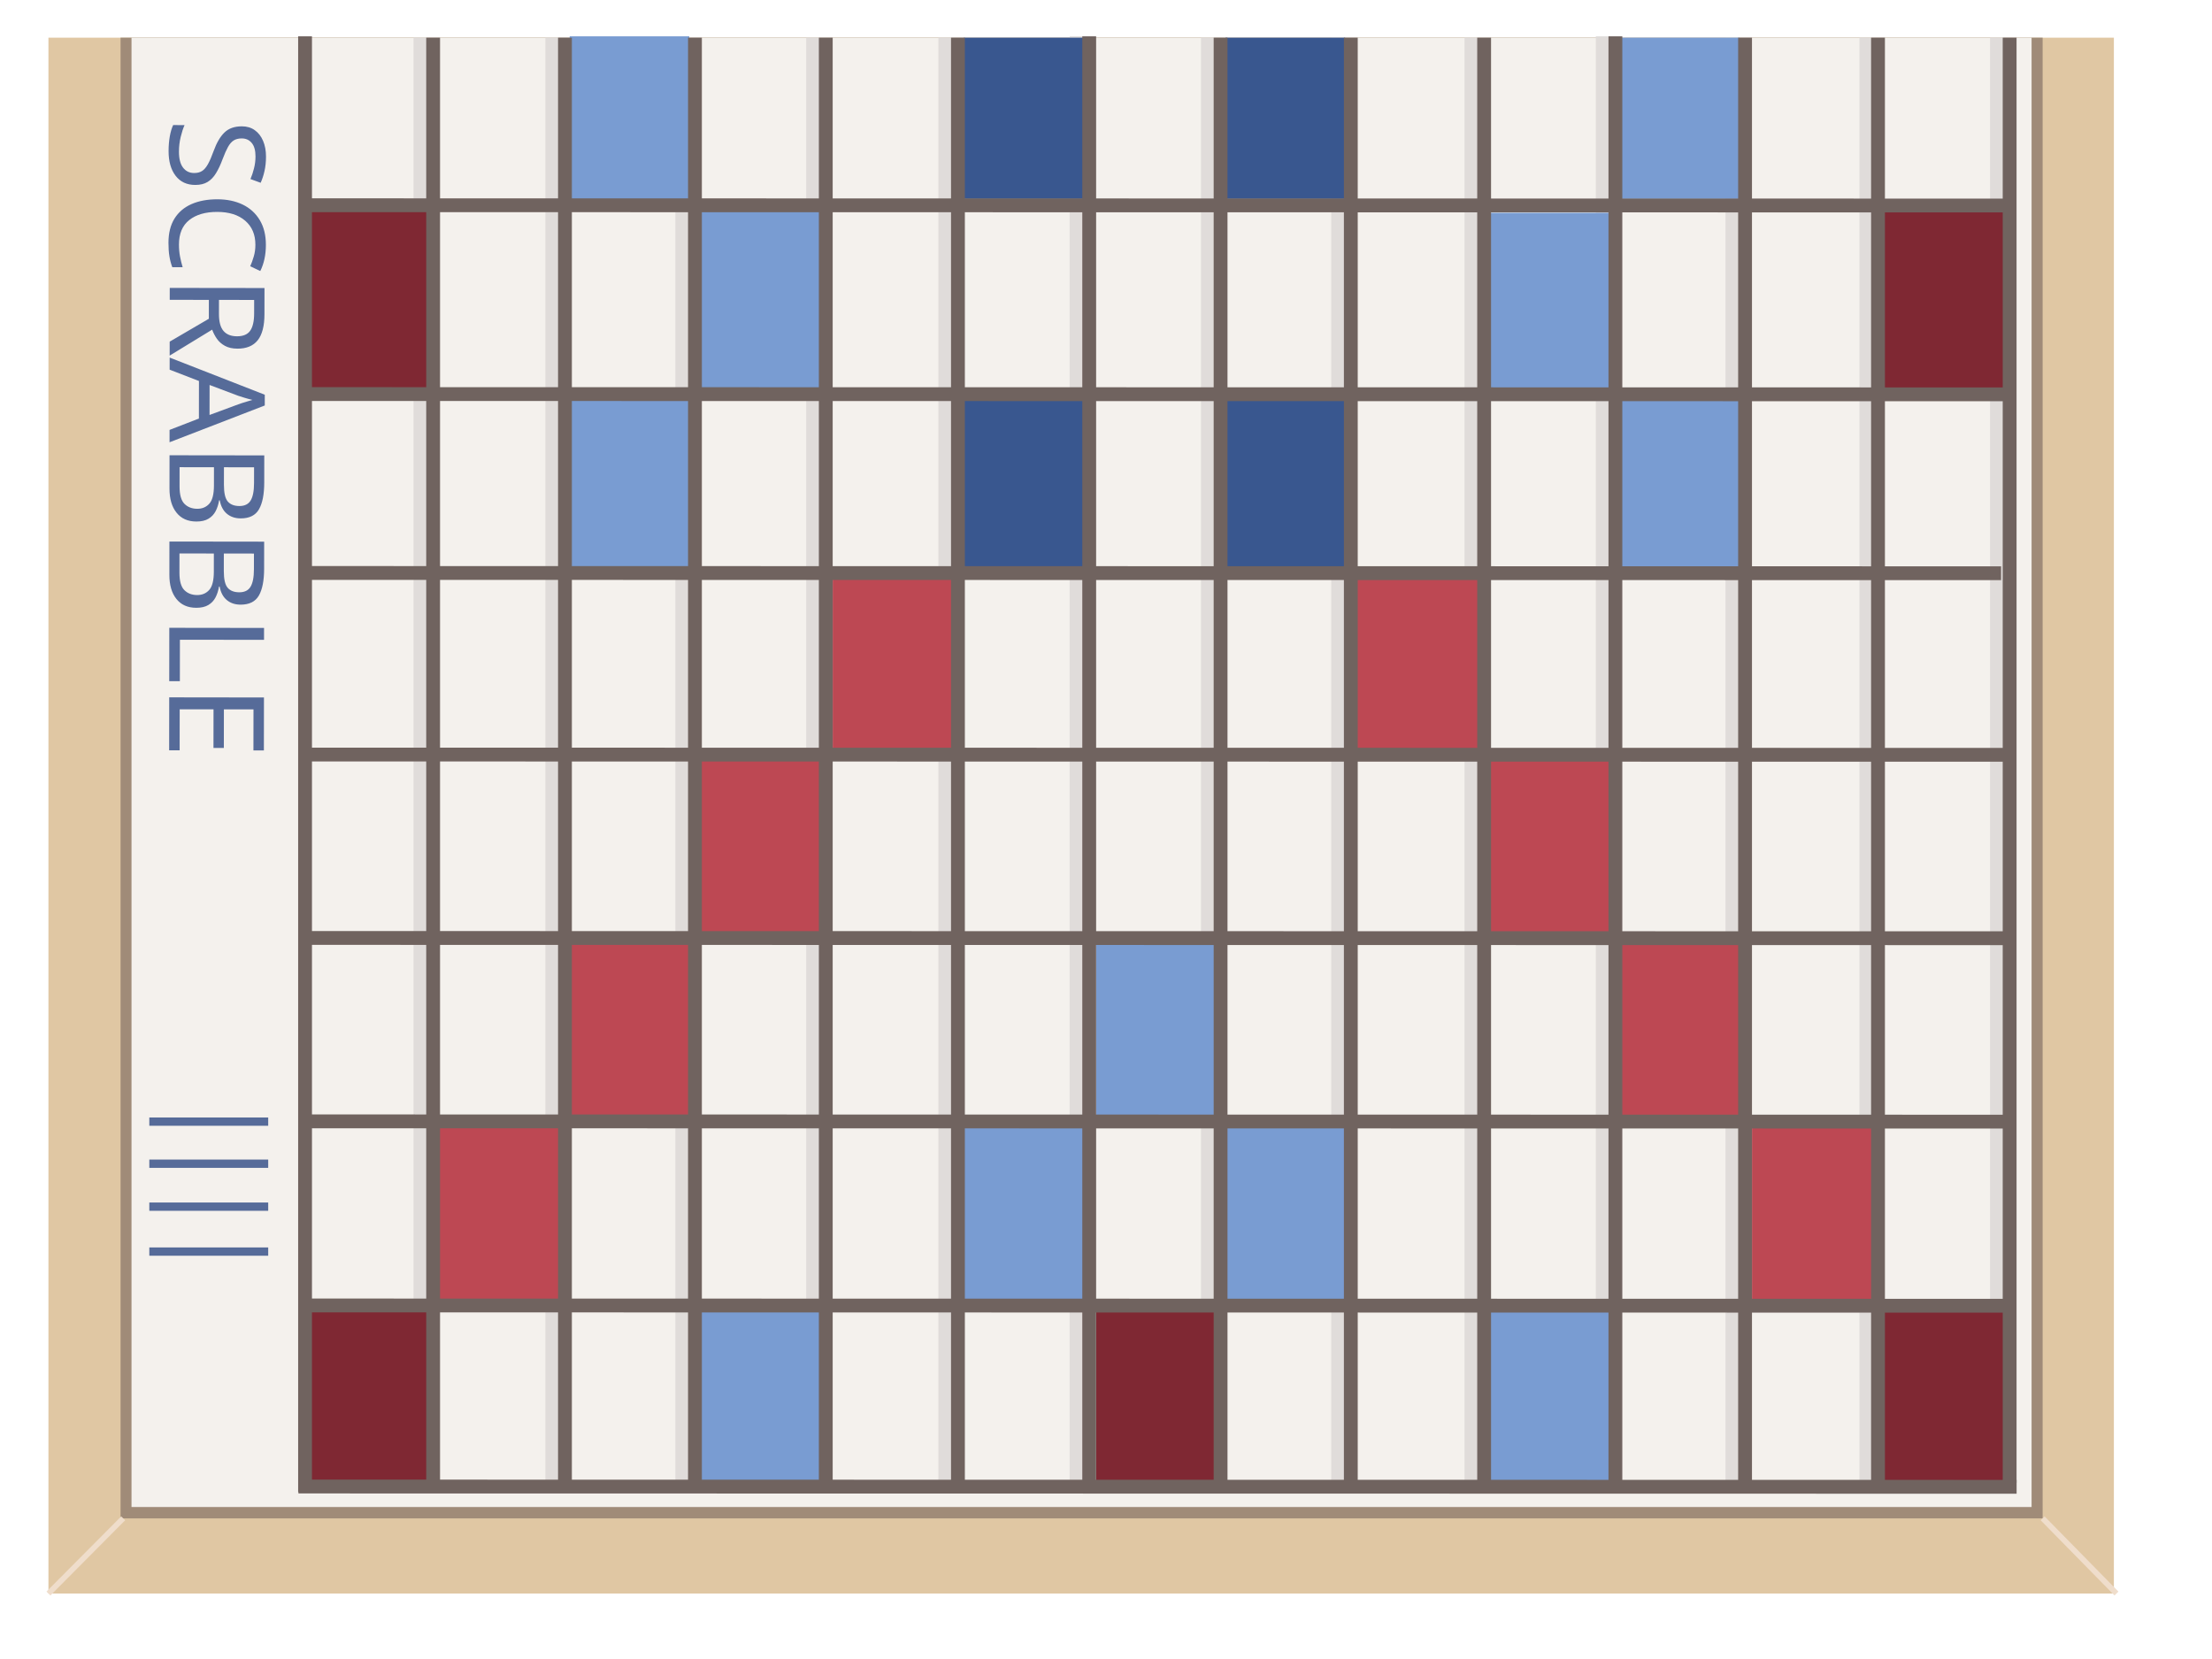
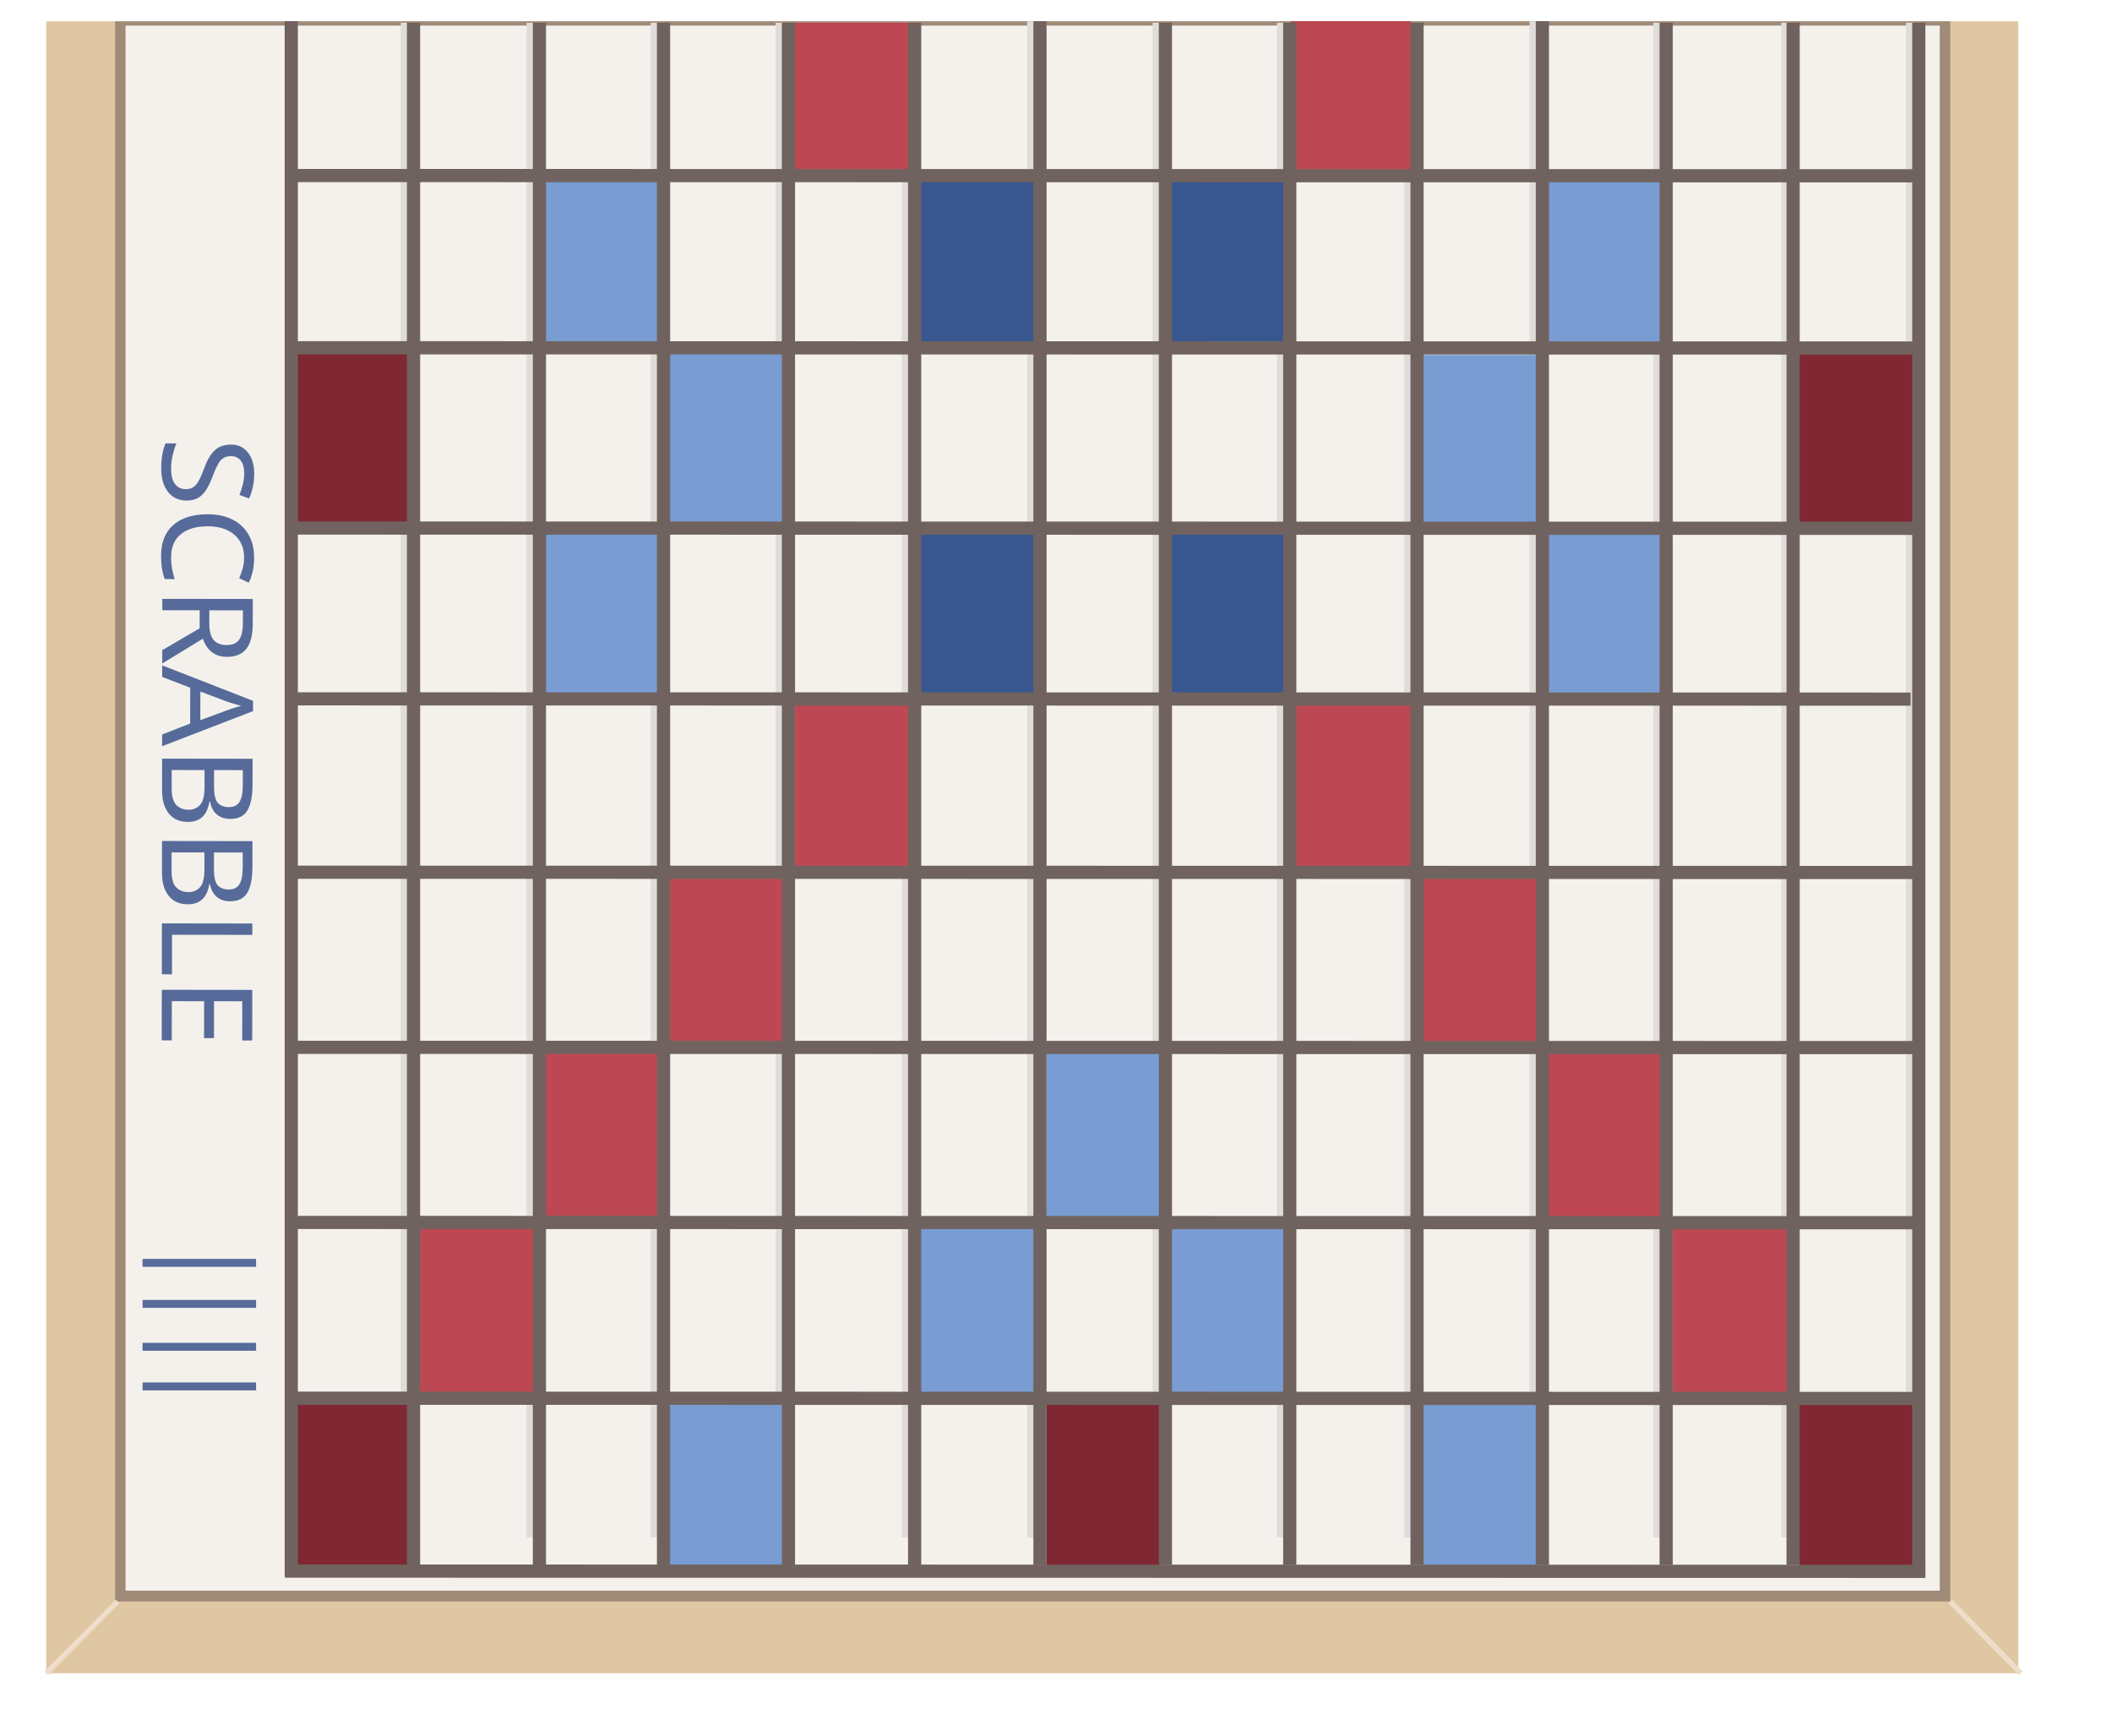
- <svg xmlns="http://www.w3.org/2000/svg" version="1.1" id="Layer_1" x="0px" y="0px" width="800px" height="600px" viewBox="0 0 800 600" enable-background="new 0 0 800 600" xml:space="preserve">
-   <rect x="17.516" y="13.63" fill="#E0C7A3" width="747" height="562.693" />
-   <rect x="43.603" y="13.63" fill="#A08B78" width="695.143" height="535.519" />
-   <rect x="47.562" y="13.63" fill="#F4F1ED" width="687.189" height="531.402" />
-   <line fill="none" stroke="#EFDDCB" stroke-width="2" stroke-miterlimit="10" x1="765.449" y1="576.323" x2="738.745" y2="549.126" />
-   <line fill="none" stroke="#EFDDCB" stroke-width="2" stroke-miterlimit="10" x1="17.516" y1="576.323" x2="44.548" y2="549.126" />
-   <text transform="matrix(-0.0013 1 -1 -0.0013 61.4707 42.7808)" fill="#566B99" font-family="'TimesNewRomanPS-BoldMT'" font-size="48">SCRABBLE</text>
+ <svg xmlns="http://www.w3.org/2000/svg" version="1.1" id="Layer_1" x="0px" y="0px" width="800px" height="657.507px" viewBox="0 0 800 657.507" enable-background="new 0 0 800 657.507" xml:space="preserve">
+   <rect x="17.516" y="8.073" fill="#E0C7A3" width="747" height="625.758" />
+   <rect x="43.603" y="8.073" fill="#A08B78" width="695.143" height="598.584" />
+   <rect x="47.562" y="9.703" fill="#F4F1ED" width="687.189" height="592.836" />
+   <line fill="none" stroke="#EFDDCB" stroke-width="2" stroke-miterlimit="10" x1="765.449" y1="633.831" x2="738.745" y2="606.633" />
+   <line fill="none" stroke="#EFDDCB" stroke-width="2" stroke-miterlimit="10" x1="17.516" y1="633.831" x2="44.548" y2="606.633" />
+   <text transform="matrix(-0.0013 1 -1 -0.0013 61.5635 165.5039)" fill="#566B99" font-family="'TimesNewRomanPS-BoldMT'" font-size="48">SCRABBLE</text>
  <g>
-     <rect x="719.729" y="13.63" fill="#E0DCDA" width="5.022" height="522.601" />
-     <rect x="672.485" y="13.63" fill="#E0DCDA" width="4.392" height="522.107" />
-     <rect x="624.042" y="13.63" fill="#E0DCDA" width="5.022" height="522.107" />
-     <rect x="577.148" y="13.136" fill="#E0DCDA" width="5.022" height="522.602" />
-     <rect x="529.674" y="13.63" fill="#E0DCDA" width="5.022" height="522.107" />
-     <rect x="481.458" y="13.63" fill="#E0DCDA" width="5.021" height="522.107" />
-     <rect x="434.358" y="13.63" fill="#E0DCDA" width="5.022" height="522.107" />
-     <rect x="386.845" y="13.136" fill="#E0DCDA" width="5.022" height="522.602" />
-     <rect x="291.569" y="13.63" fill="#E0DCDA" width="5.022" height="522.107" />
-     <rect x="339.372" y="13.63" fill="#E0DCDA" width="5.022" height="522.107" />
-     <rect x="244.256" y="13.63" fill="#E0DCDA" width="5.022" height="522.107" />
-     <rect x="197.243" y="13.63" fill="#E0DCDA" width="5.022" height="522.107" />
-     <rect x="149.564" y="13.63" fill="#E0DCDA" width="5.022" height="522.107" />
+     <rect x="721.952" y="8.616" fill="#E0DCDA" width="5.022" height="574.321" />
+     <rect x="674.708" y="8.616" fill="#E0DCDA" width="4.392" height="573.778" />
+     <rect x="626.265" y="8.616" fill="#E0DCDA" width="5.022" height="573.778" />
+     <rect x="579.371" y="8.073" fill="#E0DCDA" width="5.022" height="574.321" />
+     <rect x="531.896" y="8.616" fill="#E0DCDA" width="5.022" height="573.778" />
+     <rect x="483.681" y="8.616" fill="#E0DCDA" width="5.021" height="573.778" />
+     <rect x="436.581" y="8.616" fill="#E0DCDA" width="5.022" height="573.778" />
+     <rect x="389.067" y="8.073" fill="#E0DCDA" width="5.022" height="574.321" />
+     <rect x="293.792" y="8.616" fill="#E0DCDA" width="5.022" height="573.778" />
+     <rect x="341.594" y="8.616" fill="#E0DCDA" width="5.022" height="573.778" />
+     <rect x="246.479" y="8.616" fill="#E0DCDA" width="5.022" height="573.778" />
+     <rect x="199.465" y="8.616" fill="#E0DCDA" width="5.022" height="573.778" />
+     <rect x="151.787" y="8.616" fill="#E0DCDA" width="5.022" height="573.778" />
  </g>
-   <rect x="159.016" y="407.747" fill="#BD4853" width="43.25" height="63.39" />
-   <rect x="206.029" y="340.831" fill="#BD4853" width="43.25" height="63.39" />
-   <rect x="253.342" y="274.437" fill="#BD4853" width="43.25" height="63.39" />
-   <rect x="301.145" y="207.77" fill="#BD4853" width="43.25" height="63.39" />
-   <rect x="633.628" y="407.747" fill="#BD4853" width="43.249" height="63.39" />
-   <rect x="585.815" y="340.831" fill="#BD4853" width="43.249" height="63.39" />
-   <rect x="538.922" y="274.437" fill="#BD4853" width="43.249" height="63.39" />
-   <rect x="488.54" y="207.77" fill="#BD4853" width="46.156" height="63.39" />
-   <rect x="111.336" y="472.244" fill="#7F2833" width="43.25" height="63.39" />
-   <rect x="681.472" y="472.244" fill="#7F2833" width="43.25" height="63.39" />
-   <rect x="111.338" y="75.66" fill="#7F2833" width="43.25" height="64.673" />
-   <rect x="681.475" y="76.327" fill="#7F2833" width="43.25" height="64.673" />
-   <rect x="396.441" y="472.244" fill="#7F2833" width="43.25" height="63.39" />
-   <rect x="348.617" y="144.38" fill="#39578F" width="43.25" height="63.39" />
-   <rect x="443.229" y="144.38" fill="#39578F" width="43.25" height="63.39" />
-   <rect x="348.617" y="13.63" fill="#39578F" width="43.25" height="58.301" />
-   <rect x="443.229" y="13.63" fill="#39578F" width="43.25" height="58.301" />
-   <rect x="396.44" y="340.832" fill="#799CD2" width="43.25" height="63.389" />
-   <rect x="348.617" y="407.748" fill="#799CD2" width="43.25" height="63.389" />
-   <rect x="443.229" y="407.748" fill="#799CD2" width="43.25" height="63.389" />
-   <rect x="538.922" y="76.969" fill="#799CD2" width="43.25" height="63.389" />
-   <rect x="253.342" y="76.302" fill="#799CD2" width="43.25" height="66.214" />
-   <rect x="585.815" y="144.381" fill="#799CD2" width="43.25" height="63.389" />
-   <rect x="585.815" y="13.63" fill="#799CD2" width="43.25" height="58.301" />
-   <rect x="206.029" y="13.136" fill="#799CD2" width="43.25" height="61.092" />
-   <rect x="206.029" y="144.381" fill="#799CD2" width="43.25" height="63.389" />
-   <rect x="253.342" y="472.244" fill="#799CD2" width="43.25" height="63.389" />
-   <rect x="538.922" y="472.244" fill="#799CD2" width="43.25" height="63.389" />
+   <rect x="159.016" y="465.254" fill="#BD4853" width="43.25" height="63.39" />
+   <rect x="206.029" y="398.338" fill="#BD4853" width="43.25" height="63.39" />
+   <rect x="253.342" y="331.944" fill="#BD4853" width="43.25" height="63.39" />
+   <rect x="301.145" y="265.277" fill="#BD4853" width="43.25" height="63.39" />
+   <rect x="633.628" y="465.254" fill="#BD4853" width="43.249" height="63.39" />
+   <rect x="585.815" y="398.338" fill="#BD4853" width="43.249" height="63.39" />
+   <rect x="538.922" y="331.944" fill="#BD4853" width="43.249" height="63.39" />
+   <rect x="488.54" y="265.277" fill="#BD4853" width="46.156" height="63.39" />
+   <rect x="111.336" y="529.751" fill="#7F2833" width="43.25" height="63.39" />
+   <rect x="681.472" y="529.751" fill="#7F2833" width="43.25" height="63.39" />
+   <rect x="111.338" y="133.167" fill="#7F2833" width="43.25" height="64.673" />
+   <rect x="681.475" y="133.834" fill="#7F2833" width="43.25" height="64.673" />
+   <rect x="396.441" y="529.751" fill="#7F2833" width="43.25" height="63.39" />
+   <rect x="348.617" y="201.888" fill="#39578F" width="43.25" height="63.39" />
+   <rect x="443.229" y="201.888" fill="#39578F" width="43.25" height="63.39" />
+   <rect x="348.617" y="66.589" fill="#39578F" width="43.25" height="62.85" />
+   <rect x="443.229" y="68.174" fill="#39578F" width="43.25" height="61.264" />
+   <rect x="396.44" y="398.339" fill="#799CD2" width="43.25" height="63.389" />
+   <rect x="348.617" y="465.255" fill="#799CD2" width="43.25" height="63.389" />
+   <rect x="443.229" y="465.255" fill="#799CD2" width="43.25" height="63.389" />
+   <rect x="538.922" y="134.477" fill="#799CD2" width="43.25" height="63.389" />
+   <rect x="253.342" y="133.81" fill="#799CD2" width="43.25" height="66.214" />
+   <rect x="585.815" y="201.888" fill="#799CD2" width="43.25" height="63.389" />
+   <rect x="585.815" y="68.174" fill="#799CD2" width="43.25" height="61.264" />
+   <rect x="206.029" y="66.589" fill="#799CD2" width="43.25" height="65.146" />
+   <rect x="206.029" y="201.888" fill="#799CD2" width="43.25" height="63.389" />
+   <rect x="253.342" y="529.751" fill="#799CD2" width="43.25" height="63.389" />
+   <rect x="538.922" y="529.751" fill="#799CD2" width="43.25" height="63.389" />
+   <rect x="298.814" y="8.616" fill="#BD4853" width="45.581" height="57.874" />
+   <rect x="488.828" y="8.014" fill="#BD4853" width="45.58" height="57.874" />
  <g>
-     <line fill="none" stroke="#70635F" stroke-width="5" stroke-miterlimit="10" x1="726.812" y1="13.63" x2="726.812" y2="536.231" />
-     <line fill="none" stroke="#70635F" stroke-width="5" stroke-miterlimit="10" x1="679.206" y1="13.63" x2="679.206" y2="535.737" />
-     <line fill="none" stroke="#70635F" stroke-width="5" stroke-miterlimit="10" x1="631.125" y1="13.63" x2="631.125" y2="535.737" />
-     <line fill="none" stroke="#70635F" stroke-width="5" stroke-miterlimit="10" x1="584.23" y1="13.136" x2="584.23" y2="535.737" />
-     <line fill="none" stroke="#70635F" stroke-width="5" stroke-miterlimit="10" x1="536.757" y1="13.63" x2="536.757" y2="535.737" />
-     <line fill="none" stroke="#70635F" stroke-width="5" stroke-miterlimit="10" x1="488.54" y1="13.63" x2="488.54" y2="535.737" />
-     <line fill="none" stroke="#70635F" stroke-width="5" stroke-miterlimit="10" x1="441.441" y1="13.63" x2="441.441" y2="535.737" />
-     <line fill="none" stroke="#70635F" stroke-width="5" stroke-miterlimit="10" x1="393.927" y1="13.136" x2="393.927" y2="535.737" />
-     <line fill="none" stroke="#70635F" stroke-width="5" stroke-miterlimit="10" x1="298.651" y1="13.63" x2="298.651" y2="535.737" />
-     <line fill="none" stroke="#70635F" stroke-width="5" stroke-miterlimit="10" x1="346.454" y1="13.63" x2="346.454" y2="535.737" />
-     <line fill="none" stroke="#70635F" stroke-width="5" stroke-miterlimit="10" x1="251.339" y1="13.63" x2="251.339" y2="535.737" />
-     <line fill="none" stroke="#70635F" stroke-width="5" stroke-miterlimit="10" x1="204.325" y1="13.63" x2="204.325" y2="535.737" />
-     <line fill="none" stroke="#70635F" stroke-width="5" stroke-miterlimit="10" x1="156.647" y1="13.63" x2="156.647" y2="535.737" />
-     <line fill="none" stroke="#70635F" stroke-width="5" stroke-miterlimit="10" x1="110.328" y1="13.136" x2="110.328" y2="539.647" />
+     <line fill="none" stroke="#70635F" stroke-width="5" stroke-miterlimit="10" x1="726.812" y1="8.567" x2="726.812" y2="593.333" />
+     <line fill="none" stroke="#70635F" stroke-width="5" stroke-miterlimit="10" x1="679.206" y1="8.567" x2="679.206" y2="592.78" />
+     <line fill="none" stroke="#70635F" stroke-width="5" stroke-miterlimit="10" x1="631.125" y1="8.567" x2="631.125" y2="592.78" />
+     <line fill="none" stroke="#70635F" stroke-width="5" stroke-miterlimit="10" x1="584.23" y1="8.014" x2="584.23" y2="592.78" />
+     <line fill="none" stroke="#70635F" stroke-width="5" stroke-miterlimit="10" x1="536.757" y1="8.567" x2="536.757" y2="592.78" />
+     <line fill="none" stroke="#70635F" stroke-width="5" stroke-miterlimit="10" x1="488.54" y1="8.567" x2="488.54" y2="592.78" />
+     <line fill="none" stroke="#70635F" stroke-width="5" stroke-miterlimit="10" x1="441.441" y1="8.567" x2="441.441" y2="592.78" />
+     <line fill="none" stroke="#70635F" stroke-width="5" stroke-miterlimit="10" x1="393.927" y1="8.014" x2="393.927" y2="592.78" />
+     <line fill="none" stroke="#70635F" stroke-width="5" stroke-miterlimit="10" x1="298.651" y1="8.567" x2="298.651" y2="592.78" />
+     <line fill="none" stroke="#70635F" stroke-width="5" stroke-miterlimit="10" x1="346.454" y1="8.567" x2="346.454" y2="592.78" />
+     <line fill="none" stroke="#70635F" stroke-width="5" stroke-miterlimit="10" x1="251.339" y1="8.567" x2="251.339" y2="592.78" />
+     <line fill="none" stroke="#70635F" stroke-width="5" stroke-miterlimit="10" x1="204.325" y1="8.567" x2="204.325" y2="592.78" />
+     <line fill="none" stroke="#70635F" stroke-width="5" stroke-miterlimit="10" x1="156.647" y1="8.567" x2="156.647" y2="592.78" />
+     <line fill="none" stroke="#70635F" stroke-width="5" stroke-miterlimit="10" x1="110.328" y1="8.014" x2="110.328" y2="597.155" />
  </g>
-   <g>
-     <line fill="none" stroke="#70635F" stroke-width="5" stroke-miterlimit="10" x1="729.333" y1="537.725" x2="107.937" y2="537.625" />
-     <line fill="none" stroke="#70635F" stroke-width="5" stroke-miterlimit="10" x1="725.981" y1="472.236" x2="110.149" y2="472.137" />
-     <line fill="none" stroke="#70635F" stroke-width="5" stroke-miterlimit="10" x1="724.722" y1="405.653" x2="110.15" y2="405.555" />
-     <line fill="none" stroke="#70635F" stroke-width="5" stroke-miterlimit="10" x1="724.723" y1="339.32" x2="110.151" y2="339.222" />
-     <line fill="none" stroke="#70635F" stroke-width="5" stroke-miterlimit="10" x1="724.725" y1="272.988" x2="110.151" y2="272.89" />
-     <line fill="none" stroke="#70635F" stroke-width="5" stroke-miterlimit="10" x1="723.716" y1="207.319" x2="109.144" y2="207.22" />
-     <line fill="none" stroke="#70635F" stroke-width="5" stroke-miterlimit="10" x1="724.725" y1="142.615" x2="110.153" y2="142.516" />
-     <line fill="none" stroke="#70635F" stroke-width="5" stroke-miterlimit="10" x1="724.727" y1="74.327" x2="110.154" y2="74.228" />
-   </g>
-   <line fill="#566B99" stroke="#566B99" stroke-width="3" stroke-miterlimit="10" x1="54" y1="405.653" x2="97" y2="405.653" />
-   <line fill="#566B99" stroke="#566B99" stroke-width="3" stroke-miterlimit="10" x1="54" y1="420.874" x2="97" y2="420.874" />
-   <line fill="#566B99" stroke="#566B99" stroke-width="3" stroke-miterlimit="10" x1="54" y1="436.403" x2="97" y2="436.403" />
-   <line fill="#566B99" stroke="#566B99" stroke-width="3" stroke-miterlimit="10" x1="54" y1="452.653" x2="97" y2="452.653" />
+   <line fill="none" stroke="#70635F" stroke-width="5" stroke-miterlimit="10" x1="729.333" y1="595.232" x2="107.937" y2="595.132" />
+   <line fill="none" stroke="#70635F" stroke-width="5" stroke-miterlimit="10" x1="725.981" y1="529.744" x2="110.149" y2="529.644" />
+   <line fill="none" stroke="#70635F" stroke-width="5" stroke-miterlimit="10" x1="724.722" y1="463.161" x2="110.15" y2="463.062" />
+   <line fill="none" stroke="#70635F" stroke-width="5" stroke-miterlimit="10" x1="724.723" y1="396.828" x2="110.151" y2="396.729" />
+   <line fill="none" stroke="#70635F" stroke-width="5" stroke-miterlimit="10" x1="724.725" y1="330.496" x2="110.151" y2="330.397" />
+   <line fill="none" stroke="#70635F" stroke-width="5" stroke-miterlimit="10" x1="723.716" y1="264.827" x2="109.144" y2="264.728" />
+   <line fill="none" stroke="#70635F" stroke-width="5" stroke-miterlimit="10" x1="724.725" y1="200.123" x2="110.153" y2="200.023" />
+   <line fill="none" stroke="#70635F" stroke-width="5" stroke-miterlimit="10" x1="724.727" y1="131.834" x2="110.154" y2="131.735" />
+   <line fill="#566B99" stroke="#566B99" stroke-width="3" stroke-miterlimit="10" x1="54" y1="525.174" x2="97" y2="525.174" />
+   <line fill="#566B99" stroke="#566B99" stroke-width="3" stroke-miterlimit="10" x1="54" y1="478.381" x2="97" y2="478.381" />
+   <line fill="#566B99" stroke="#566B99" stroke-width="3" stroke-miterlimit="10" x1="54" y1="493.911" x2="97" y2="493.911" />
+   <line fill="#566B99" stroke="#566B99" stroke-width="3" stroke-miterlimit="10" x1="54" y1="510.161" x2="97" y2="510.161" />
+   <line fill="none" stroke="#70635F" stroke-width="5" stroke-miterlimit="10" x1="725.91" y1="66.589" x2="111.339" y2="66.49" />
</svg>
